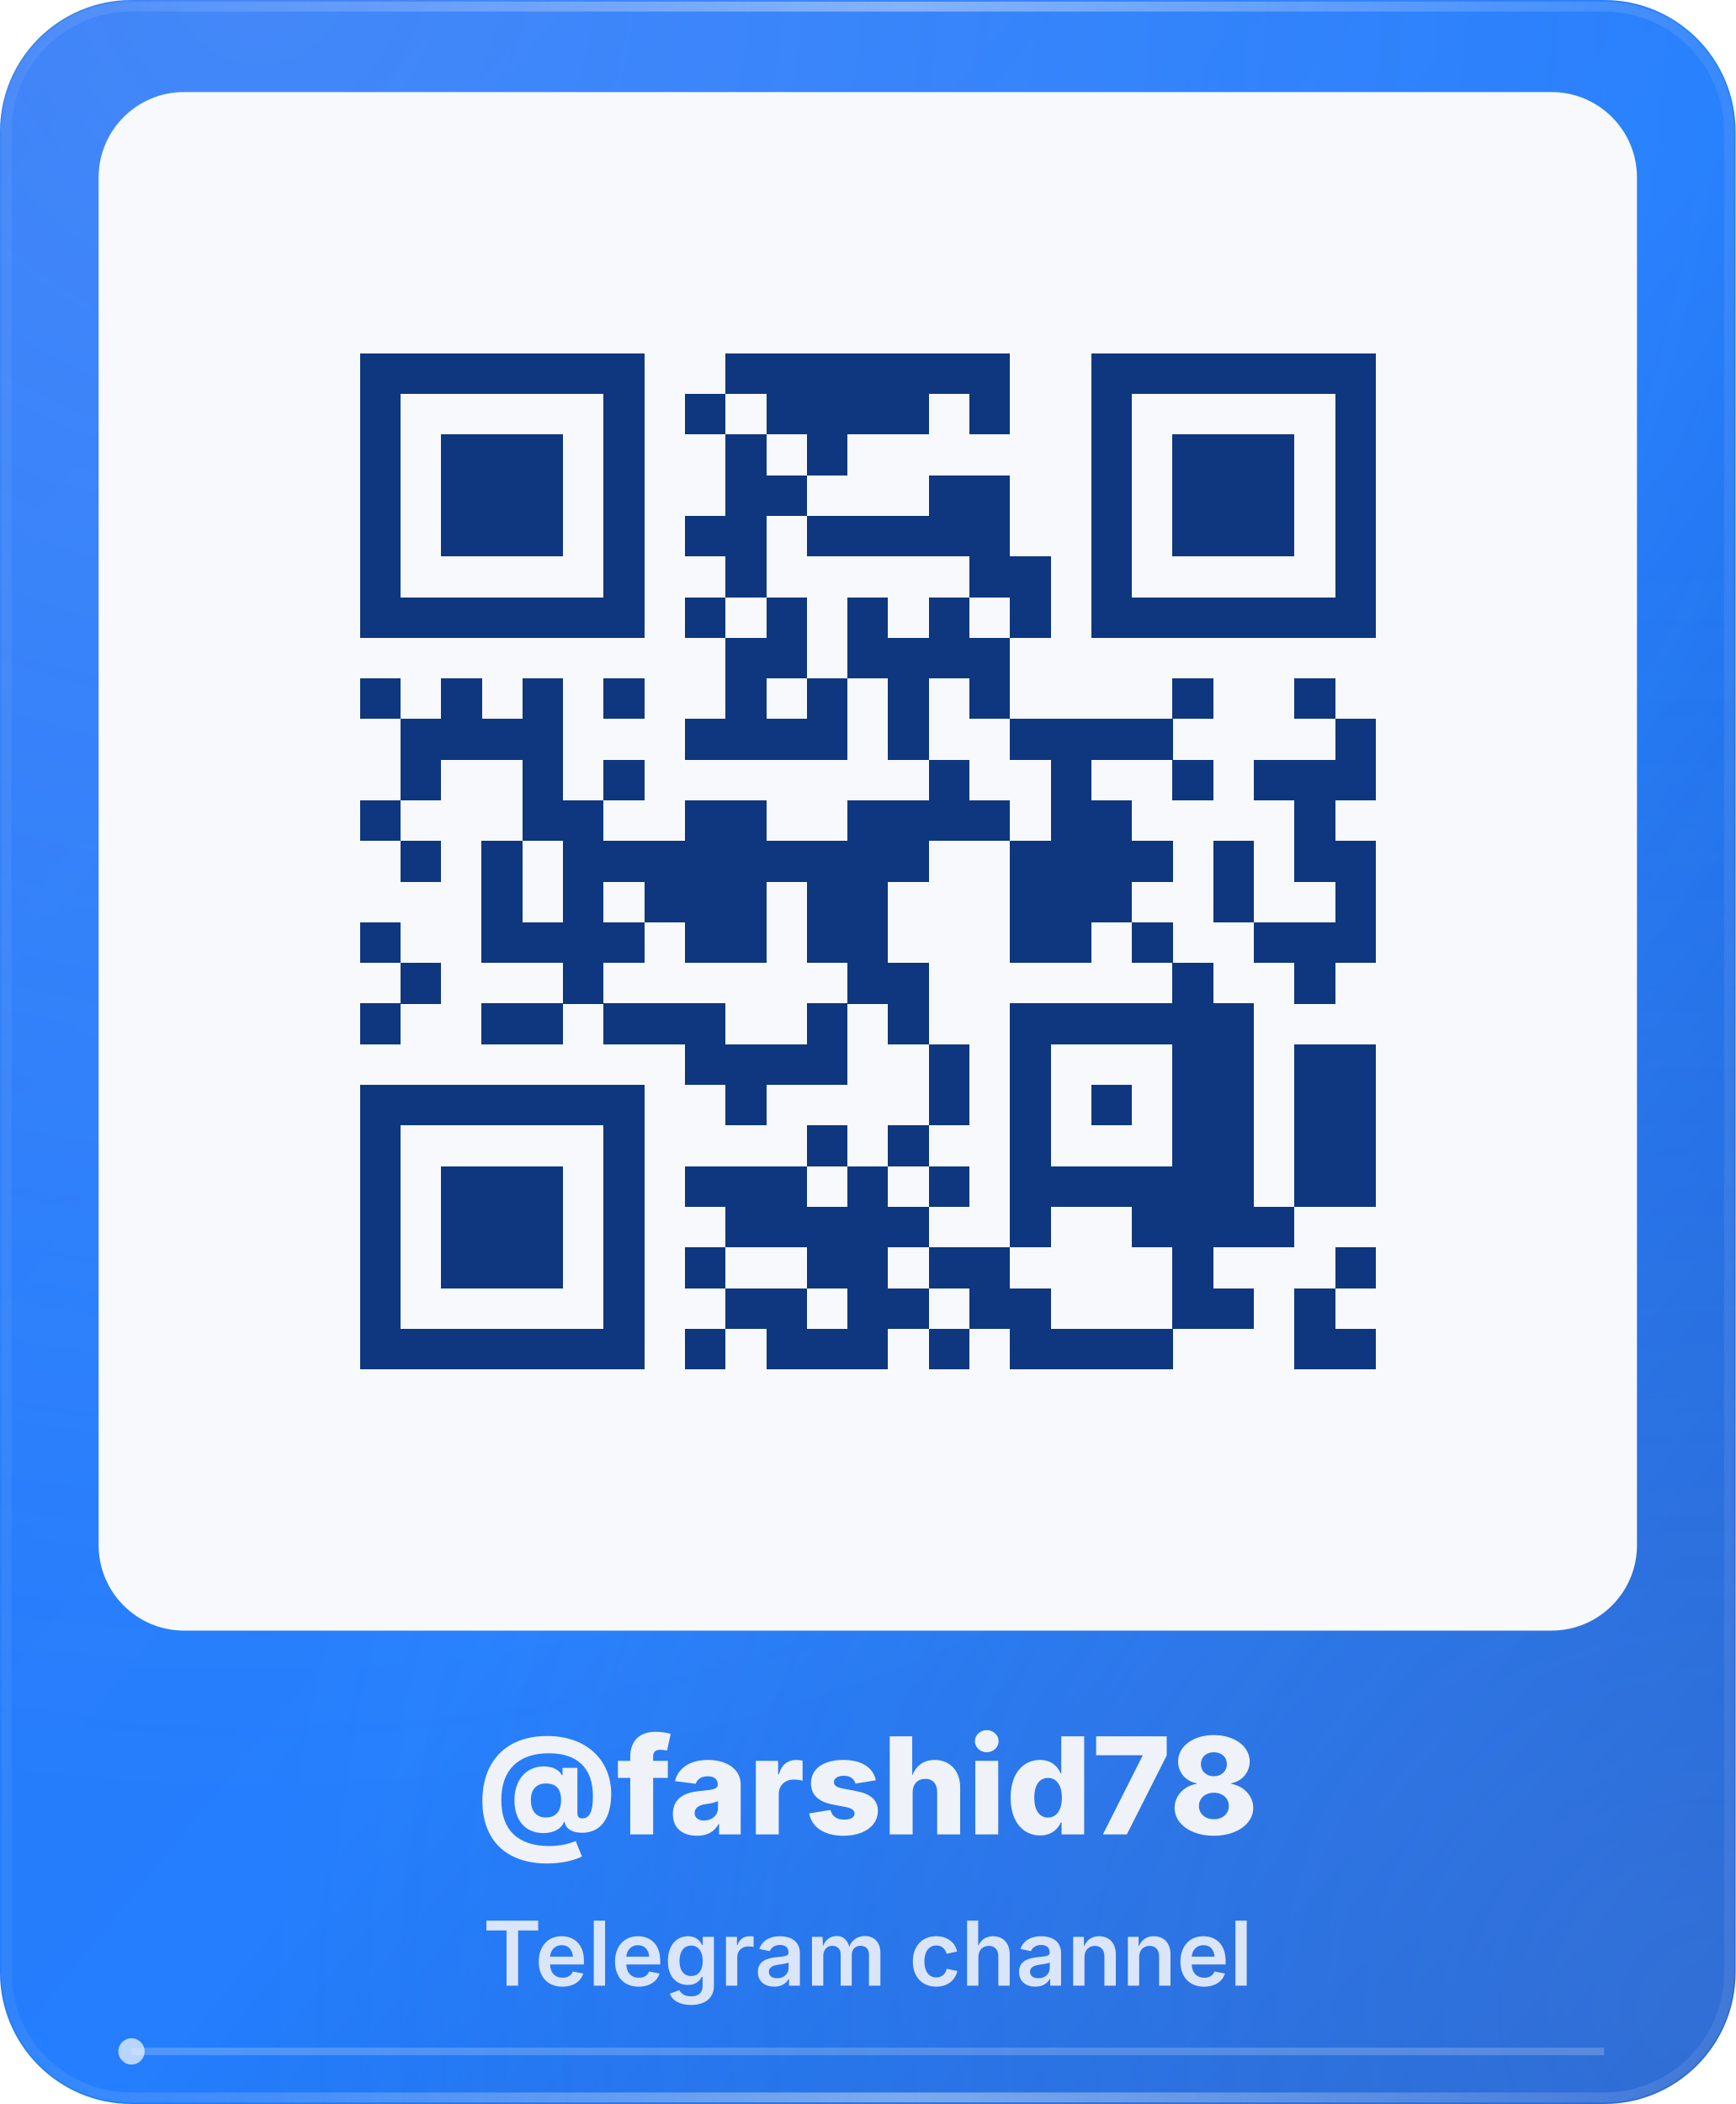
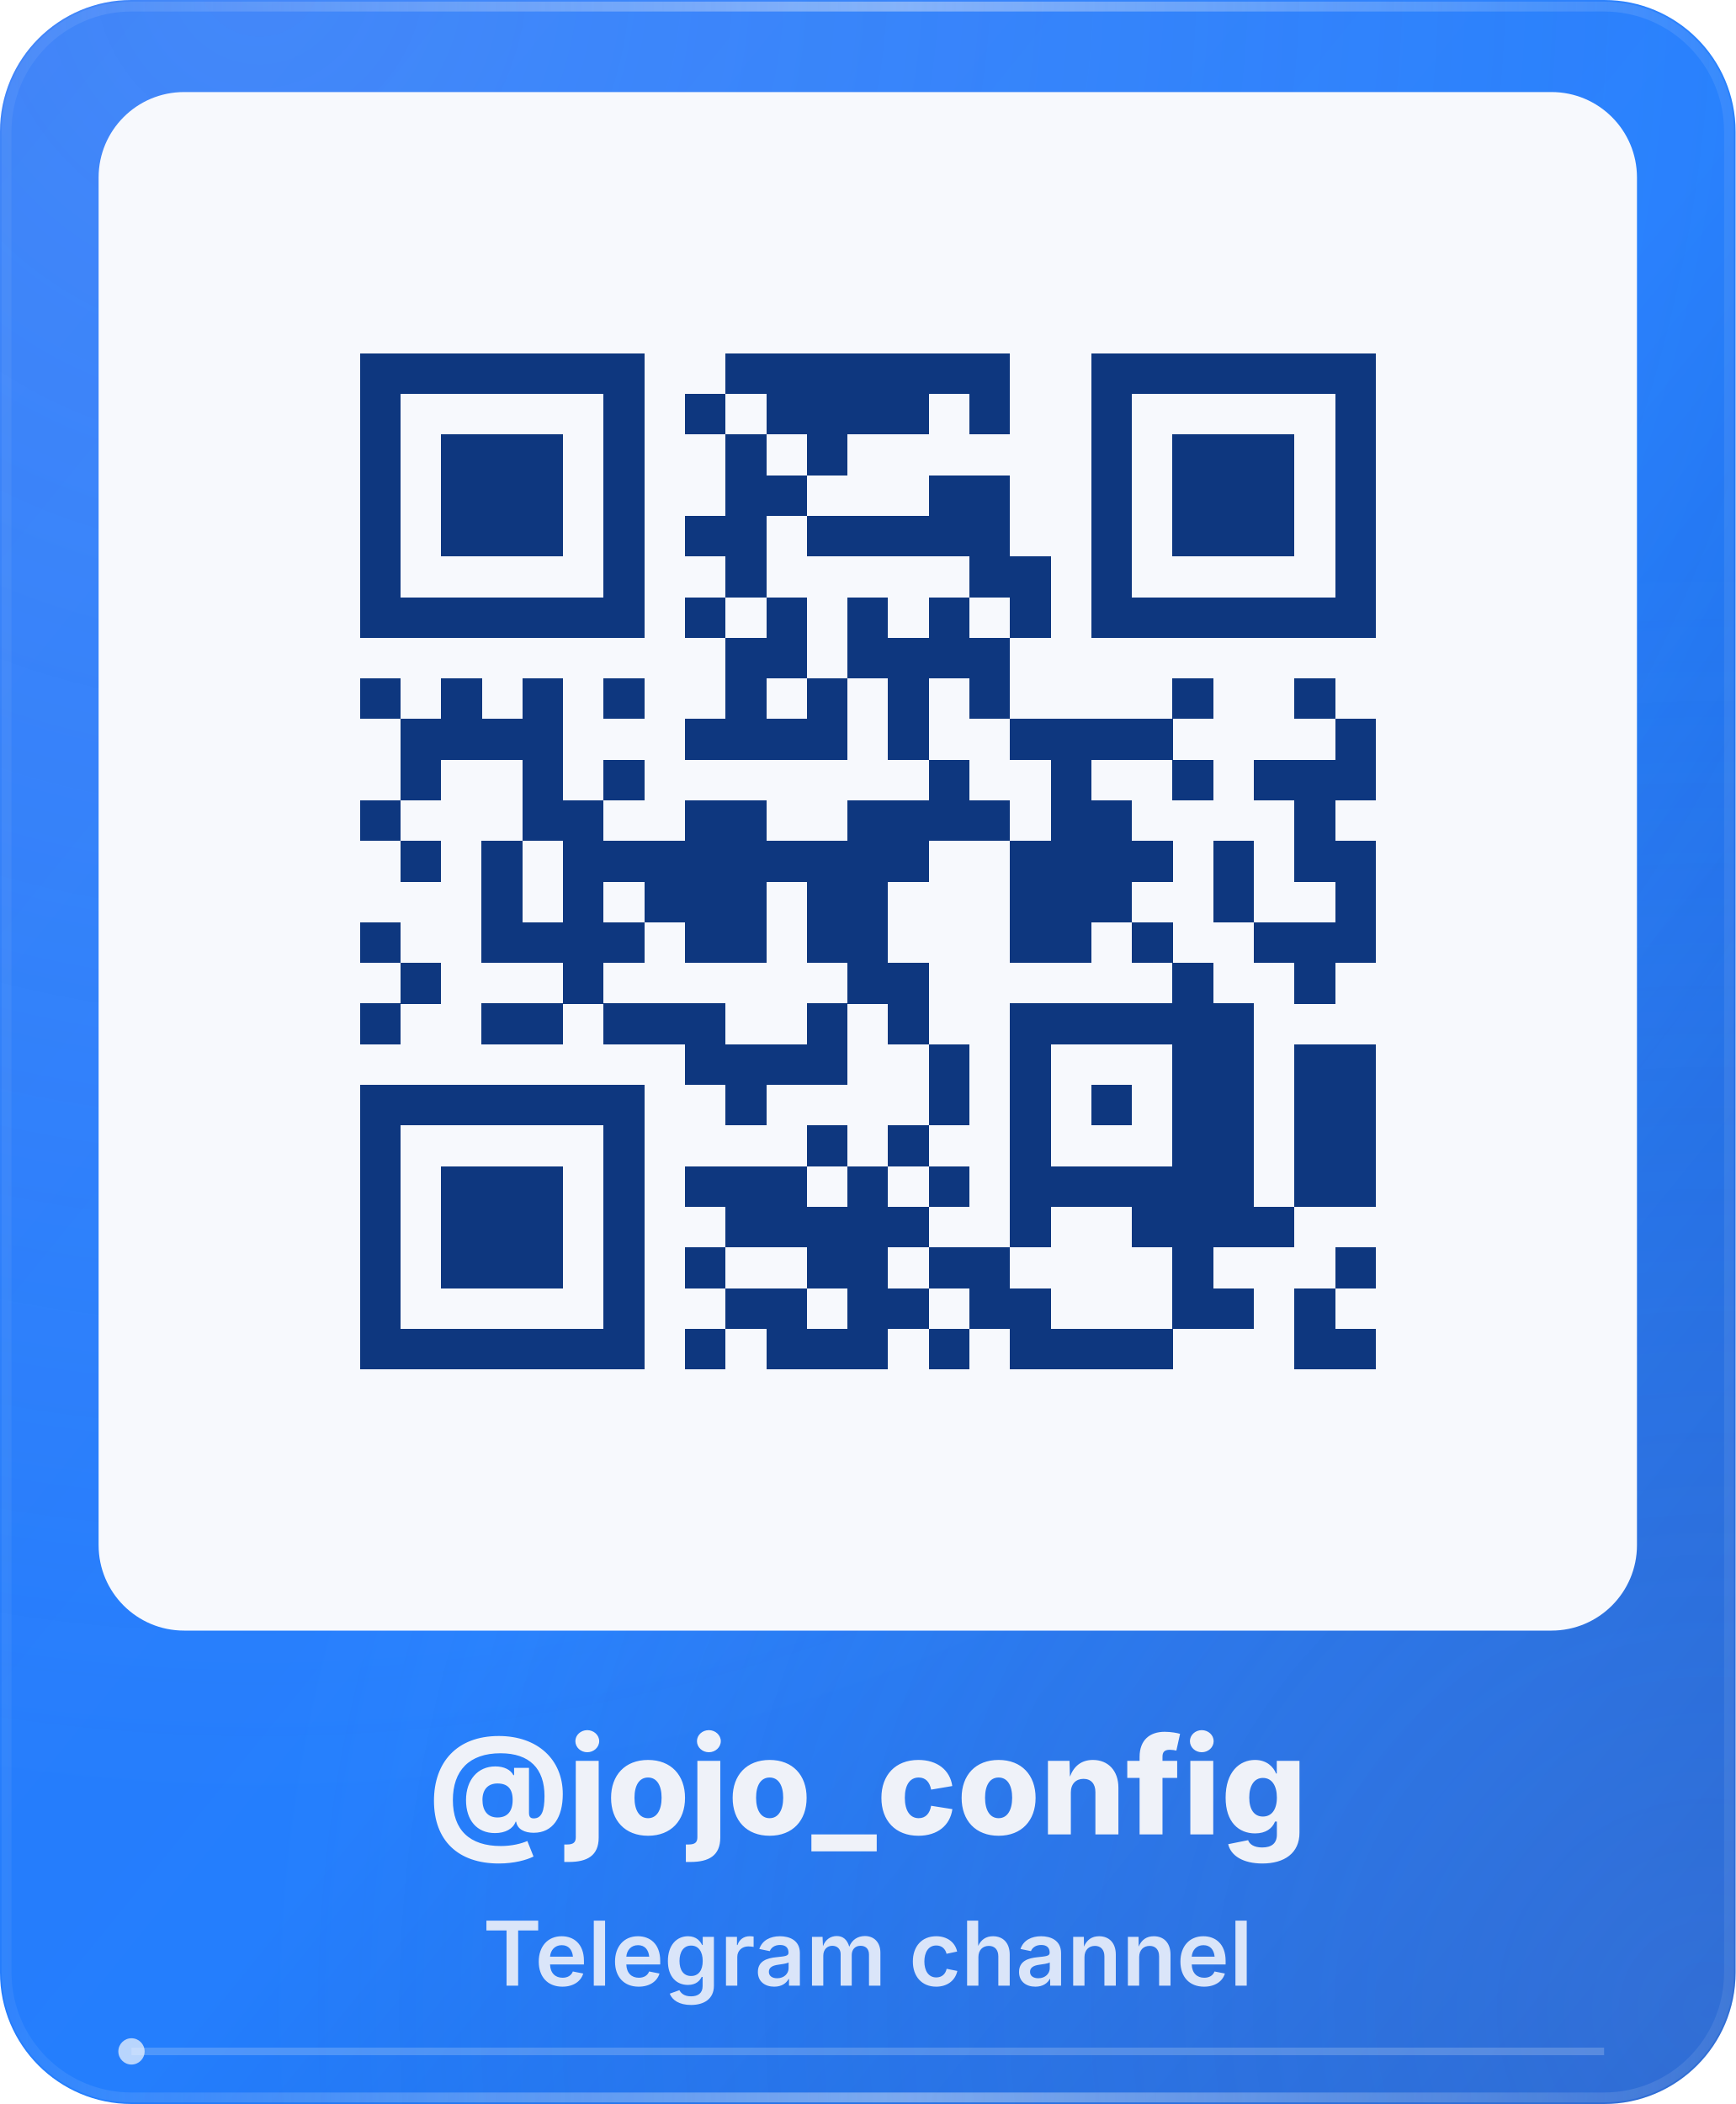
<svg xmlns="http://www.w3.org/2000/svg" width="264" height="320" viewBox="0 0 264 320" role="img" aria-labelledby="title desc">
  <defs>
    <linearGradient id="blue" x1="0" y1="0" x2="1" y2="1">
      <stop offset="0" stop-color="#2C78F8" />
      <stop offset=".53" stop-color="#247EFD" />
      <stop offset="1" stop-color="#1559CD" />
    </linearGradient>
    <linearGradient id="stroke" x1="0" y1="0" x2="1" y2="0">
      <stop stop-color="#EFF2F9" stop-opacity=".06" />
      <stop offset=".52" stop-color="#EFF2F9" stop-opacity=".42" />
      <stop offset="1" stop-color="#EFF2F9" stop-opacity=".08" />
    </linearGradient>
    <radialGradient id="soft">
      <stop stop-color="#DAE5F9" stop-opacity=".14" />
      <stop offset="1" stop-color="#DAE5F9" stop-opacity="0" />
    </radialGradient>
    <clipPath id="mask">
      <rect x="0" y="0" width="264" height="320" rx="20" />
    </clipPath>
  </defs>
  <g clip-path="url(#mask)">
    <rect x="0" y="0" width="264" height="320" fill="url(#blue)" />
    <circle cx="42" cy="0" r="272" fill="url(#soft)" />
    <circle cx="258" cy="304" r="217" fill="url(#soft)" />
    <rect x="1" y="1" width="262" height="318" rx="19" fill="none" stroke="url(#stroke)" stroke-width="1.5" />
    <rect x="15" y="14" width="234" height="234" rx="13" fill="#F7F9FD" />
    <path d="M54.727,53.727h6.194v6.194h-6.194ZM60.909,53.727h6.194v6.194h-6.194ZM67.091,53.727h6.194v6.194h-6.194ZM73.273,53.727h6.194v6.194h-6.194ZM79.454,53.727h6.194v6.194h-6.194ZM85.636,53.727h6.194v6.194h-6.194ZM91.818,53.727h6.194v6.194h-6.194ZM110.364,53.727h6.194v6.194h-6.194ZM116.546,53.727h6.194v6.194h-6.194ZM122.727,53.727h6.194v6.194h-6.194ZM128.909,53.727h6.194v6.194h-6.194ZM135.091,53.727h6.194v6.194h-6.194ZM141.273,53.727h6.194v6.194h-6.194ZM147.454,53.727h6.194v6.194h-6.194ZM166,53.727h6.194v6.194h-6.194ZM172.182,53.727h6.194v6.194h-6.194ZM178.364,53.727h6.194v6.194h-6.194ZM184.546,53.727h6.194v6.194h-6.194ZM190.727,53.727h6.194v6.194h-6.194ZM196.909,53.727h6.194v6.194h-6.194ZM203.091,53.727h6.194v6.194h-6.194ZM54.727,59.909h6.194v6.194h-6.194ZM91.818,59.909h6.194v6.194h-6.194ZM104.182,59.909h6.194v6.194h-6.194ZM116.546,59.909h6.194v6.194h-6.194ZM122.727,59.909h6.194v6.194h-6.194ZM128.909,59.909h6.194v6.194h-6.194ZM135.091,59.909h6.194v6.194h-6.194ZM147.454,59.909h6.194v6.194h-6.194ZM166,59.909h6.194v6.194h-6.194ZM203.091,59.909h6.194v6.194h-6.194ZM54.727,66.091h6.194v6.194h-6.194ZM67.091,66.091h6.194v6.194h-6.194ZM73.273,66.091h6.194v6.194h-6.194ZM79.454,66.091h6.194v6.194h-6.194ZM91.818,66.091h6.194v6.194h-6.194ZM110.364,66.091h6.194v6.194h-6.194ZM122.727,66.091h6.194v6.194h-6.194ZM166,66.091h6.194v6.194h-6.194ZM178.364,66.091h6.194v6.194h-6.194ZM184.546,66.091h6.194v6.194h-6.194ZM190.727,66.091h6.194v6.194h-6.194ZM203.091,66.091h6.194v6.194h-6.194ZM54.727,72.273h6.194v6.194h-6.194ZM67.091,72.273h6.194v6.194h-6.194ZM73.273,72.273h6.194v6.194h-6.194ZM79.454,72.273h6.194v6.194h-6.194ZM91.818,72.273h6.194v6.194h-6.194ZM110.364,72.273h6.194v6.194h-6.194ZM116.546,72.273h6.194v6.194h-6.194ZM141.273,72.273h6.194v6.194h-6.194ZM147.454,72.273h6.194v6.194h-6.194ZM166,72.273h6.194v6.194h-6.194ZM178.364,72.273h6.194v6.194h-6.194ZM184.546,72.273h6.194v6.194h-6.194ZM190.727,72.273h6.194v6.194h-6.194ZM203.091,72.273h6.194v6.194h-6.194ZM54.727,78.454h6.194v6.194h-6.194ZM67.091,78.454h6.194v6.194h-6.194ZM73.273,78.454h6.194v6.194h-6.194ZM79.454,78.454h6.194v6.194h-6.194ZM91.818,78.454h6.194v6.194h-6.194ZM104.182,78.454h6.194v6.194h-6.194ZM110.364,78.454h6.194v6.194h-6.194ZM122.727,78.454h6.194v6.194h-6.194ZM128.909,78.454h6.194v6.194h-6.194ZM135.091,78.454h6.194v6.194h-6.194ZM141.273,78.454h6.194v6.194h-6.194ZM147.454,78.454h6.194v6.194h-6.194ZM166,78.454h6.194v6.194h-6.194ZM178.364,78.454h6.194v6.194h-6.194ZM184.546,78.454h6.194v6.194h-6.194ZM190.727,78.454h6.194v6.194h-6.194ZM203.091,78.454h6.194v6.194h-6.194ZM54.727,84.636h6.194v6.194h-6.194ZM91.818,84.636h6.194v6.194h-6.194ZM110.364,84.636h6.194v6.194h-6.194ZM147.454,84.636h6.194v6.194h-6.194ZM153.636,84.636h6.194v6.194h-6.194ZM166,84.636h6.194v6.194h-6.194ZM203.091,84.636h6.194v6.194h-6.194ZM54.727,90.818h6.194v6.194h-6.194ZM60.909,90.818h6.194v6.194h-6.194ZM67.091,90.818h6.194v6.194h-6.194ZM73.273,90.818h6.194v6.194h-6.194ZM79.454,90.818h6.194v6.194h-6.194ZM85.636,90.818h6.194v6.194h-6.194ZM91.818,90.818h6.194v6.194h-6.194ZM104.182,90.818h6.194v6.194h-6.194ZM116.546,90.818h6.194v6.194h-6.194ZM128.909,90.818h6.194v6.194h-6.194ZM141.273,90.818h6.194v6.194h-6.194ZM153.636,90.818h6.194v6.194h-6.194ZM166,90.818h6.194v6.194h-6.194ZM172.182,90.818h6.194v6.194h-6.194ZM178.364,90.818h6.194v6.194h-6.194ZM184.546,90.818h6.194v6.194h-6.194ZM190.727,90.818h6.194v6.194h-6.194ZM196.909,90.818h6.194v6.194h-6.194ZM203.091,90.818h6.194v6.194h-6.194ZM110.364,97h6.194v6.194h-6.194ZM116.546,97h6.194v6.194h-6.194ZM128.909,97h6.194v6.194h-6.194ZM135.091,97h6.194v6.194h-6.194ZM141.273,97h6.194v6.194h-6.194ZM147.454,97h6.194v6.194h-6.194ZM54.727,103.182h6.194v6.194h-6.194ZM67.091,103.182h6.194v6.194h-6.194ZM79.454,103.182h6.194v6.194h-6.194ZM91.818,103.182h6.194v6.194h-6.194ZM110.364,103.182h6.194v6.194h-6.194ZM122.727,103.182h6.194v6.194h-6.194ZM135.091,103.182h6.194v6.194h-6.194ZM147.454,103.182h6.194v6.194h-6.194ZM178.364,103.182h6.194v6.194h-6.194ZM196.909,103.182h6.194v6.194h-6.194ZM60.909,109.364h6.194v6.194h-6.194ZM67.091,109.364h6.194v6.194h-6.194ZM73.273,109.364h6.194v6.194h-6.194ZM79.454,109.364h6.194v6.194h-6.194ZM104.182,109.364h6.194v6.194h-6.194ZM110.364,109.364h6.194v6.194h-6.194ZM116.546,109.364h6.194v6.194h-6.194ZM122.727,109.364h6.194v6.194h-6.194ZM135.091,109.364h6.194v6.194h-6.194ZM153.636,109.364h6.194v6.194h-6.194ZM159.818,109.364h6.194v6.194h-6.194ZM166,109.364h6.194v6.194h-6.194ZM172.182,109.364h6.194v6.194h-6.194ZM203.091,109.364h6.194v6.194h-6.194ZM60.909,115.546h6.194v6.194h-6.194ZM79.454,115.546h6.194v6.194h-6.194ZM91.818,115.546h6.194v6.194h-6.194ZM141.273,115.546h6.194v6.194h-6.194ZM159.818,115.546h6.194v6.194h-6.194ZM178.364,115.546h6.194v6.194h-6.194ZM190.727,115.546h6.194v6.194h-6.194ZM196.909,115.546h6.194v6.194h-6.194ZM203.091,115.546h6.194v6.194h-6.194ZM54.727,121.727h6.194v6.194h-6.194ZM79.454,121.727h6.194v6.194h-6.194ZM85.636,121.727h6.194v6.194h-6.194ZM104.182,121.727h6.194v6.194h-6.194ZM110.364,121.727h6.194v6.194h-6.194ZM128.909,121.727h6.194v6.194h-6.194ZM135.091,121.727h6.194v6.194h-6.194ZM141.273,121.727h6.194v6.194h-6.194ZM147.454,121.727h6.194v6.194h-6.194ZM159.818,121.727h6.194v6.194h-6.194ZM166,121.727h6.194v6.194h-6.194ZM196.909,121.727h6.194v6.194h-6.194ZM60.909,127.909h6.194v6.194h-6.194ZM73.273,127.909h6.194v6.194h-6.194ZM85.636,127.909h6.194v6.194h-6.194ZM91.818,127.909h6.194v6.194h-6.194ZM98,127.909h6.194v6.194h-6.194ZM104.182,127.909h6.194v6.194h-6.194ZM110.364,127.909h6.194v6.194h-6.194ZM116.546,127.909h6.194v6.194h-6.194ZM122.727,127.909h6.194v6.194h-6.194ZM128.909,127.909h6.194v6.194h-6.194ZM135.091,127.909h6.194v6.194h-6.194ZM153.636,127.909h6.194v6.194h-6.194ZM159.818,127.909h6.194v6.194h-6.194ZM166,127.909h6.194v6.194h-6.194ZM172.182,127.909h6.194v6.194h-6.194ZM184.546,127.909h6.194v6.194h-6.194ZM196.909,127.909h6.194v6.194h-6.194ZM203.091,127.909h6.194v6.194h-6.194ZM73.273,134.091h6.194v6.194h-6.194ZM85.636,134.091h6.194v6.194h-6.194ZM98,134.091h6.194v6.194h-6.194ZM104.182,134.091h6.194v6.194h-6.194ZM110.364,134.091h6.194v6.194h-6.194ZM122.727,134.091h6.194v6.194h-6.194ZM128.909,134.091h6.194v6.194h-6.194ZM153.636,134.091h6.194v6.194h-6.194ZM159.818,134.091h6.194v6.194h-6.194ZM166,134.091h6.194v6.194h-6.194ZM184.546,134.091h6.194v6.194h-6.194ZM203.091,134.091h6.194v6.194h-6.194ZM54.727,140.273h6.194v6.194h-6.194ZM73.273,140.273h6.194v6.194h-6.194ZM79.454,140.273h6.194v6.194h-6.194ZM85.636,140.273h6.194v6.194h-6.194ZM91.818,140.273h6.194v6.194h-6.194ZM104.182,140.273h6.194v6.194h-6.194ZM110.364,140.273h6.194v6.194h-6.194ZM122.727,140.273h6.194v6.194h-6.194ZM128.909,140.273h6.194v6.194h-6.194ZM153.636,140.273h6.194v6.194h-6.194ZM159.818,140.273h6.194v6.194h-6.194ZM172.182,140.273h6.194v6.194h-6.194ZM190.727,140.273h6.194v6.194h-6.194ZM196.909,140.273h6.194v6.194h-6.194ZM203.091,140.273h6.194v6.194h-6.194ZM60.909,146.454h6.194v6.194h-6.194ZM85.636,146.454h6.194v6.194h-6.194ZM128.909,146.454h6.194v6.194h-6.194ZM135.091,146.454h6.194v6.194h-6.194ZM178.364,146.454h6.194v6.194h-6.194ZM196.909,146.454h6.194v6.194h-6.194ZM54.727,152.636h6.194v6.194h-6.194ZM73.273,152.636h6.194v6.194h-6.194ZM79.454,152.636h6.194v6.194h-6.194ZM91.818,152.636h6.194v6.194h-6.194ZM98,152.636h6.194v6.194h-6.194ZM104.182,152.636h6.194v6.194h-6.194ZM122.727,152.636h6.194v6.194h-6.194ZM135.091,152.636h6.194v6.194h-6.194ZM153.636,152.636h6.194v6.194h-6.194ZM159.818,152.636h6.194v6.194h-6.194ZM166,152.636h6.194v6.194h-6.194ZM172.182,152.636h6.194v6.194h-6.194ZM178.364,152.636h6.194v6.194h-6.194ZM184.546,152.636h6.194v6.194h-6.194ZM104.182,158.818h6.194v6.194h-6.194ZM110.364,158.818h6.194v6.194h-6.194ZM116.546,158.818h6.194v6.194h-6.194ZM122.727,158.818h6.194v6.194h-6.194ZM141.273,158.818h6.194v6.194h-6.194ZM153.636,158.818h6.194v6.194h-6.194ZM178.364,158.818h6.194v6.194h-6.194ZM184.546,158.818h6.194v6.194h-6.194ZM196.909,158.818h6.194v6.194h-6.194ZM203.091,158.818h6.194v6.194h-6.194ZM54.727,165h6.194v6.194h-6.194ZM60.909,165h6.194v6.194h-6.194ZM67.091,165h6.194v6.194h-6.194ZM73.273,165h6.194v6.194h-6.194ZM79.454,165h6.194v6.194h-6.194ZM85.636,165h6.194v6.194h-6.194ZM91.818,165h6.194v6.194h-6.194ZM110.364,165h6.194v6.194h-6.194ZM141.273,165h6.194v6.194h-6.194ZM153.636,165h6.194v6.194h-6.194ZM166,165h6.194v6.194h-6.194ZM178.364,165h6.194v6.194h-6.194ZM184.546,165h6.194v6.194h-6.194ZM196.909,165h6.194v6.194h-6.194ZM203.091,165h6.194v6.194h-6.194ZM54.727,171.182h6.194v6.194h-6.194ZM91.818,171.182h6.194v6.194h-6.194ZM122.727,171.182h6.194v6.194h-6.194ZM135.091,171.182h6.194v6.194h-6.194ZM153.636,171.182h6.194v6.194h-6.194ZM178.364,171.182h6.194v6.194h-6.194ZM184.546,171.182h6.194v6.194h-6.194ZM196.909,171.182h6.194v6.194h-6.194ZM203.091,171.182h6.194v6.194h-6.194ZM54.727,177.364h6.194v6.194h-6.194ZM67.091,177.364h6.194v6.194h-6.194ZM73.273,177.364h6.194v6.194h-6.194ZM79.454,177.364h6.194v6.194h-6.194ZM91.818,177.364h6.194v6.194h-6.194ZM104.182,177.364h6.194v6.194h-6.194ZM110.364,177.364h6.194v6.194h-6.194ZM116.546,177.364h6.194v6.194h-6.194ZM128.909,177.364h6.194v6.194h-6.194ZM141.273,177.364h6.194v6.194h-6.194ZM153.636,177.364h6.194v6.194h-6.194ZM159.818,177.364h6.194v6.194h-6.194ZM166,177.364h6.194v6.194h-6.194ZM172.182,177.364h6.194v6.194h-6.194ZM178.364,177.364h6.194v6.194h-6.194ZM184.546,177.364h6.194v6.194h-6.194ZM196.909,177.364h6.194v6.194h-6.194ZM203.091,177.364h6.194v6.194h-6.194ZM54.727,183.546h6.194v6.194h-6.194ZM67.091,183.546h6.194v6.194h-6.194ZM73.273,183.546h6.194v6.194h-6.194ZM79.454,183.546h6.194v6.194h-6.194ZM91.818,183.546h6.194v6.194h-6.194ZM110.364,183.546h6.194v6.194h-6.194ZM116.546,183.546h6.194v6.194h-6.194ZM122.727,183.546h6.194v6.194h-6.194ZM128.909,183.546h6.194v6.194h-6.194ZM135.091,183.546h6.194v6.194h-6.194ZM153.636,183.546h6.194v6.194h-6.194ZM172.182,183.546h6.194v6.194h-6.194ZM178.364,183.546h6.194v6.194h-6.194ZM184.546,183.546h6.194v6.194h-6.194ZM190.727,183.546h6.194v6.194h-6.194ZM54.727,189.727h6.194v6.194h-6.194ZM67.091,189.727h6.194v6.194h-6.194ZM73.273,189.727h6.194v6.194h-6.194ZM79.454,189.727h6.194v6.194h-6.194ZM91.818,189.727h6.194v6.194h-6.194ZM104.182,189.727h6.194v6.194h-6.194ZM122.727,189.727h6.194v6.194h-6.194ZM128.909,189.727h6.194v6.194h-6.194ZM141.273,189.727h6.194v6.194h-6.194ZM147.454,189.727h6.194v6.194h-6.194ZM178.364,189.727h6.194v6.194h-6.194ZM203.091,189.727h6.194v6.194h-6.194ZM54.727,195.909h6.194v6.194h-6.194ZM91.818,195.909h6.194v6.194h-6.194ZM110.364,195.909h6.194v6.194h-6.194ZM116.546,195.909h6.194v6.194h-6.194ZM128.909,195.909h6.194v6.194h-6.194ZM135.091,195.909h6.194v6.194h-6.194ZM147.454,195.909h6.194v6.194h-6.194ZM153.636,195.909h6.194v6.194h-6.194ZM178.364,195.909h6.194v6.194h-6.194ZM184.546,195.909h6.194v6.194h-6.194ZM196.909,195.909h6.194v6.194h-6.194ZM54.727,202.091h6.194v6.194h-6.194ZM60.909,202.091h6.194v6.194h-6.194ZM67.091,202.091h6.194v6.194h-6.194ZM73.273,202.091h6.194v6.194h-6.194ZM79.454,202.091h6.194v6.194h-6.194ZM85.636,202.091h6.194v6.194h-6.194ZM91.818,202.091h6.194v6.194h-6.194ZM104.182,202.091h6.194v6.194h-6.194ZM116.546,202.091h6.194v6.194h-6.194ZM122.727,202.091h6.194v6.194h-6.194ZM128.909,202.091h6.194v6.194h-6.194ZM141.273,202.091h6.194v6.194h-6.194ZM153.636,202.091h6.194v6.194h-6.194ZM159.818,202.091h6.194v6.194h-6.194ZM166,202.091h6.194v6.194h-6.194ZM172.182,202.091h6.194v6.194h-6.194ZM196.909,202.091h6.194v6.194h-6.194ZM203.091,202.091h6.194v6.194h-6.194Z" fill="#0E377F" shape-rendering="crispEdges" />
-     <text x="132" y="279" font-family="'Segoe UI',Inter,Arial,'DejaVu Sans',sans-serif" font-size="20.5" font-weight="790" fill="#EFF2F9" text-anchor="middle">@farshid78</text>
+     <text x="132" y="279" font-family="'Segoe UI',Inter,Arial,'DejaVu Sans',sans-serif" font-size="20.5" font-weight="790" fill="#EFF2F9" text-anchor="middle">@jojo_config</text>
    <text x="132" y="302" font-family="'Segoe UI',Inter,Arial,'DejaVu Sans',sans-serif" font-size="13.6" font-weight="555" fill="#DAE5F9" text-anchor="middle">Telegram channel</text>
    <path d="M20 312H244" stroke="#DAE5F9" stroke-opacity=".24" stroke-width="1.15" />
    <circle cx="20" cy="312" r="2" fill="#F7F9FD" opacity=".7">
      <animate attributeName="cx" values="20;244" dur="7.2s" begin="0s" repeatCount="indefinite" />
      <animate attributeName="opacity" values="0;1;0" dur="7.2s" begin="0s" repeatCount="indefinite" />
    </circle>
  </g>
</svg>
